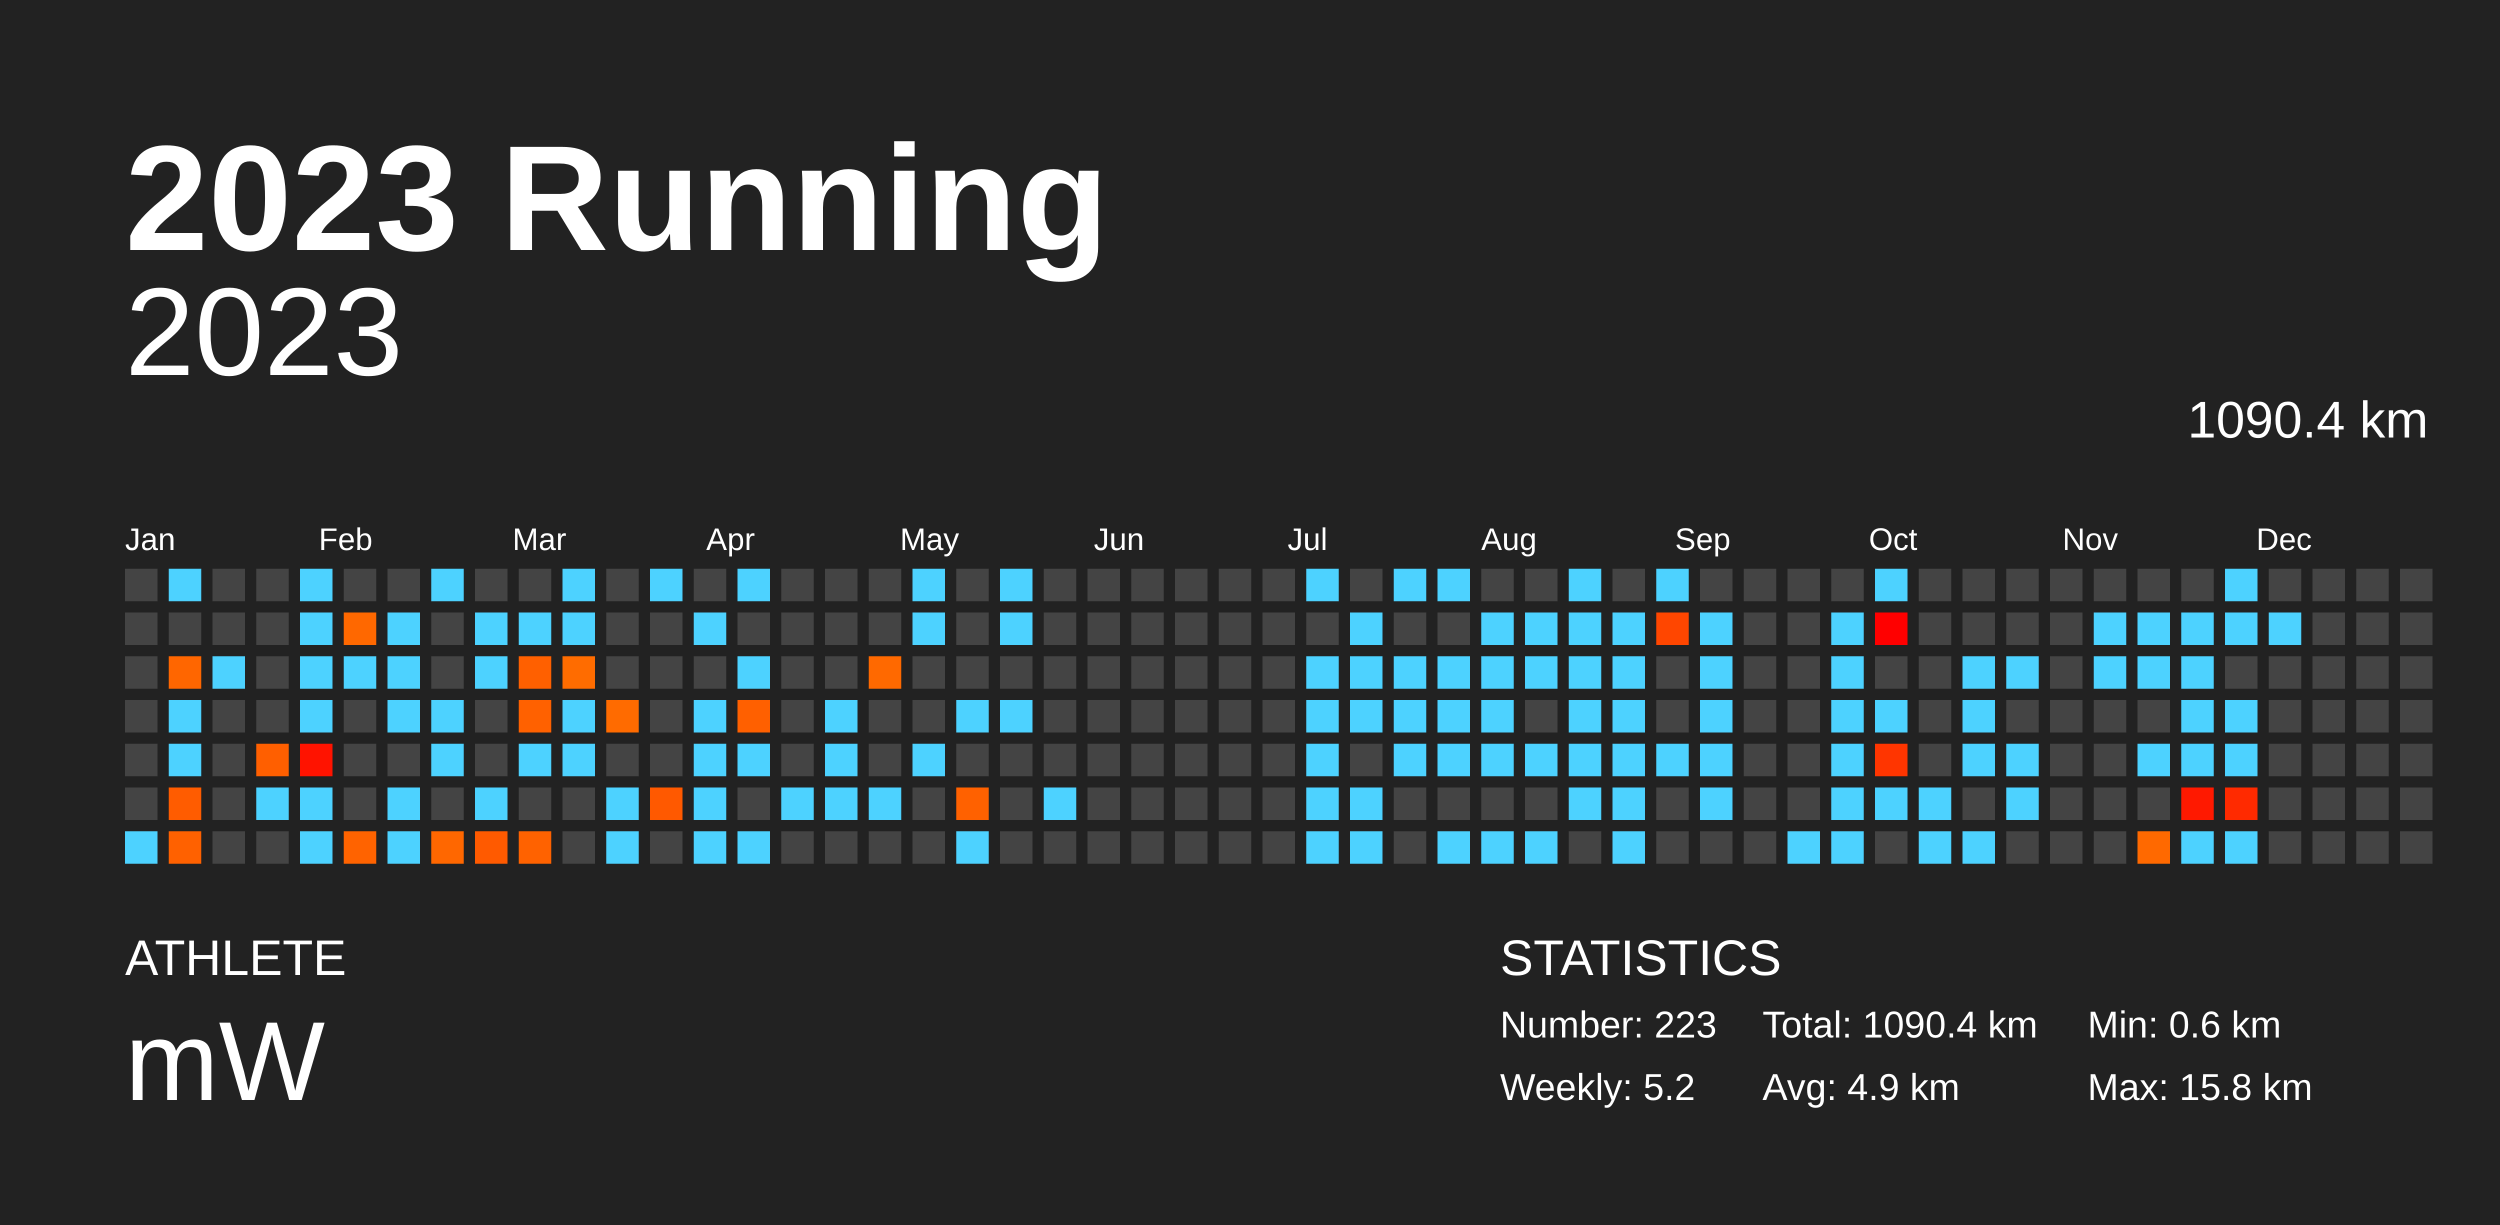
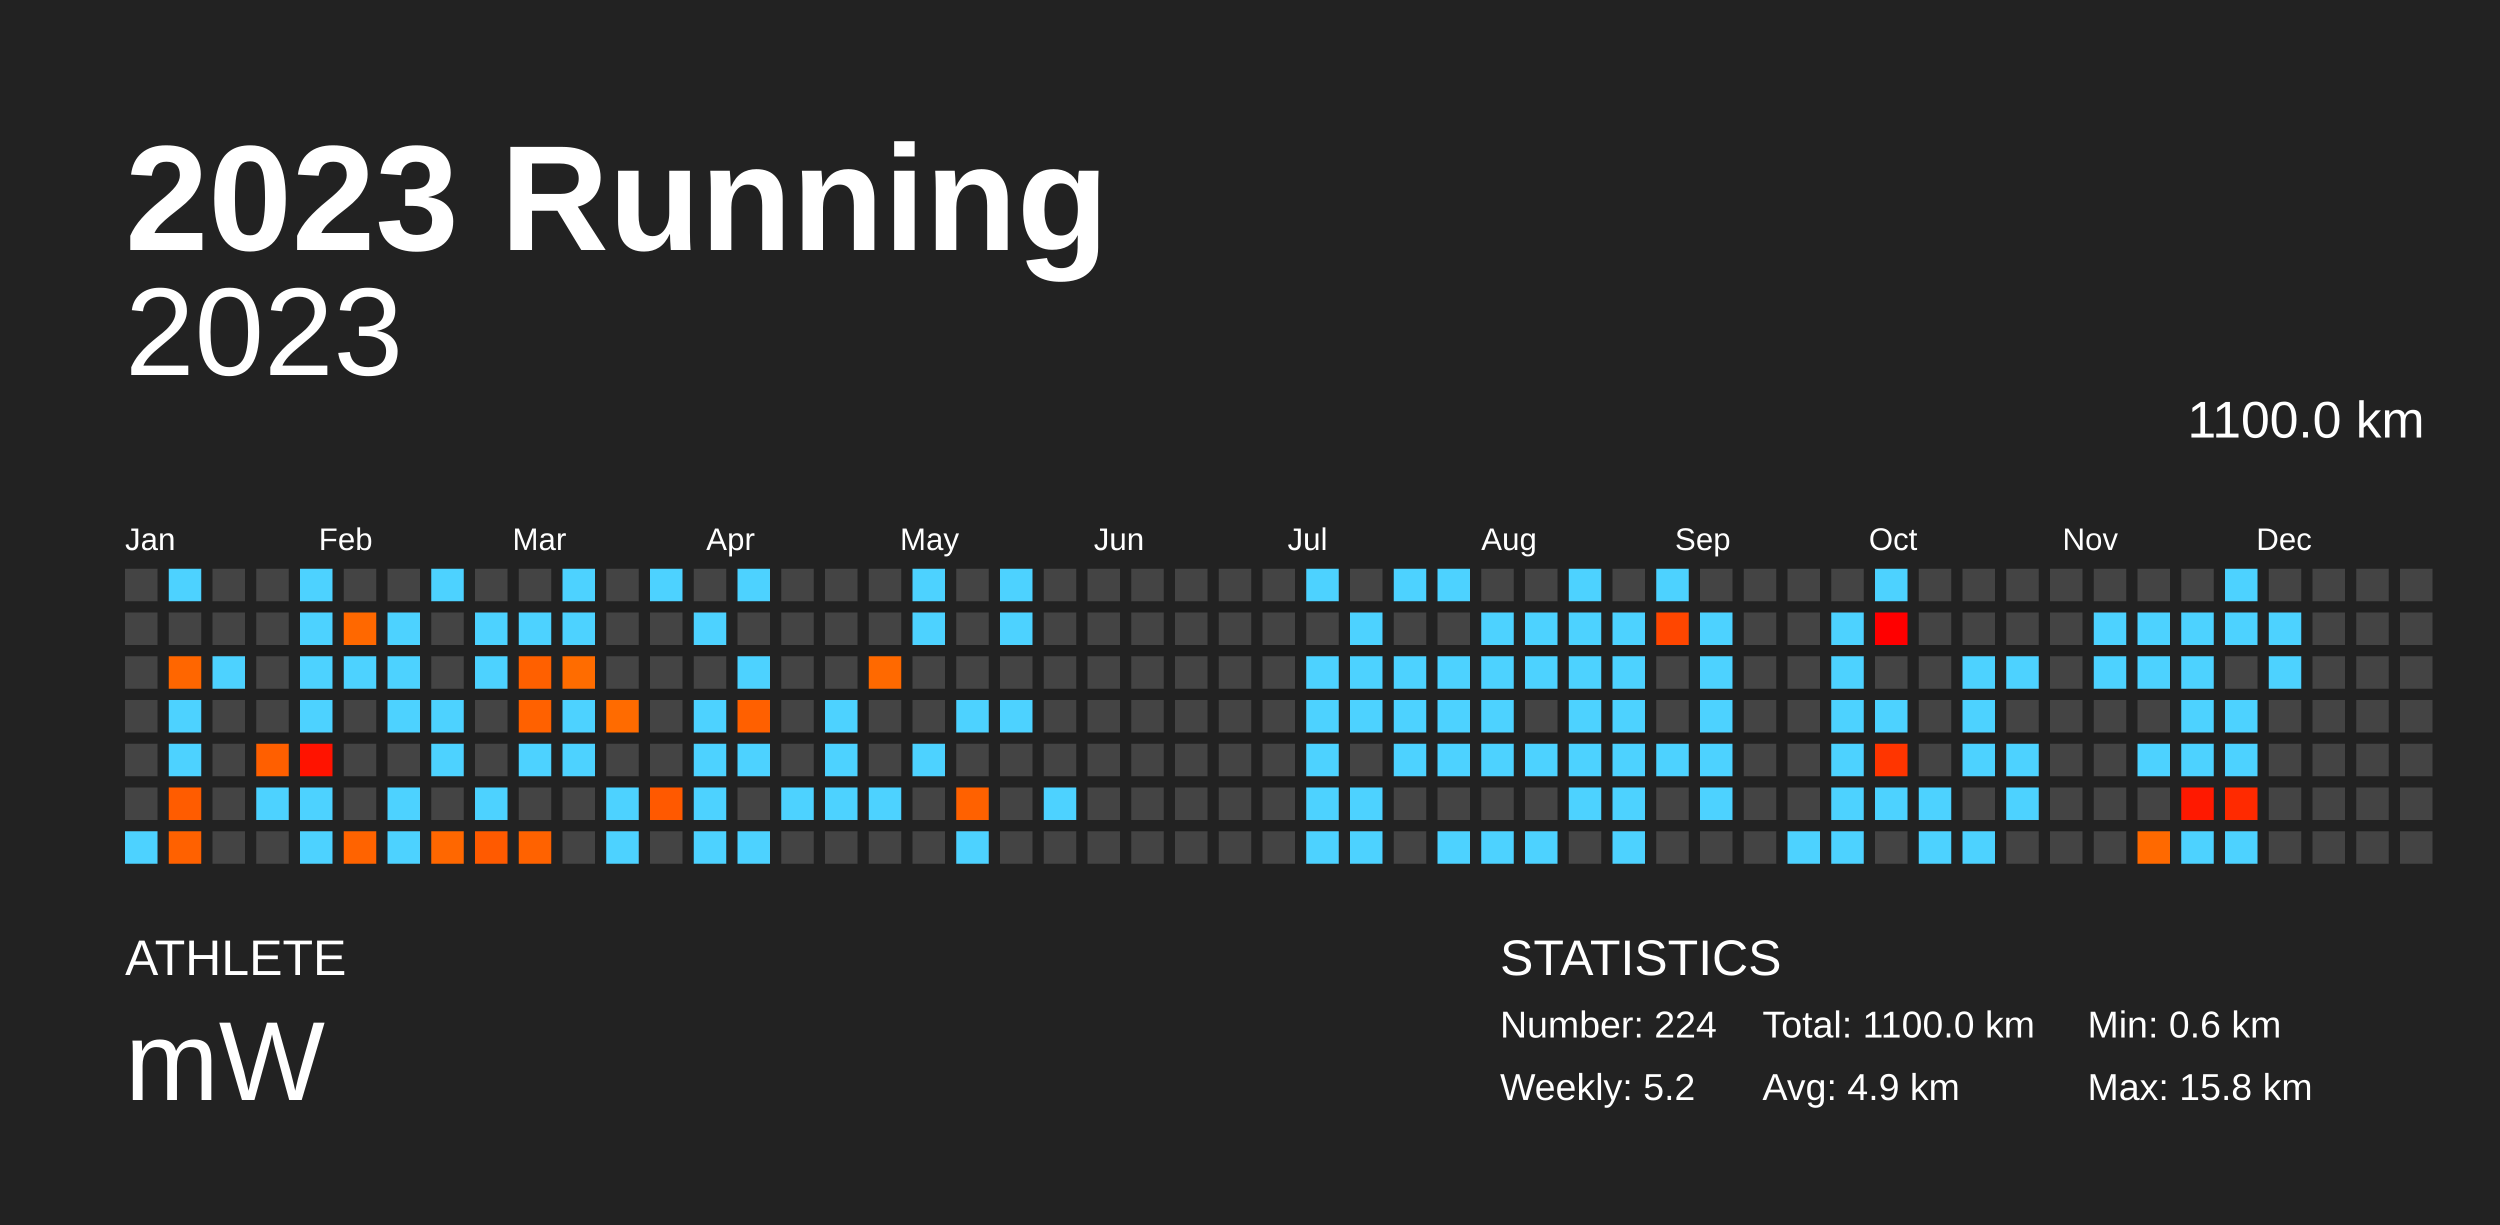
<svg xmlns="http://www.w3.org/2000/svg" baseProfile="full" height="98mm" version="1.1" viewBox="0,0,200,98" width="200mm">
  <defs />
  <rect fill="#222222" height="98" width="200" x="0" y="0" />
  <text fill="#FFFFFF" style="font-size:12px; font-family:Arial; font-weight:bold;" x="10" y="20">2023 Running</text>
  <text fill="#FFFFFF" style="font-size:4px; font-family:Arial" x="10" y="78">ATHLETE</text>
  <text fill="#FFFFFF" style="font-size:9px; font-family:Arial" x="10" y="88">mW</text>
  <text fill="#FFFFFF" style="font-size:4px; font-family:Arial" x="120" y="78">STATISTICS</text>
-   <text fill="#FFFFFF" style="font-size:3px; font-family:Arial" x="120" y="83">Number: 223</text>
+   <text fill="#FFFFFF" style="font-size:3px; font-family:Arial" x="120" y="83">Number: 224</text>
  <text fill="#FFFFFF" style="font-size:3px; font-family:Arial" x="120" y="88">Weekly: 5.2</text>
-   <text fill="#FFFFFF" style="font-size:3px; font-family:Arial" x="141" y="83">Total: 1090.4 km</text>
+   <text fill="#FFFFFF" style="font-size:3px; font-family:Arial" x="141" y="83">Total: 1100.0 km</text>
  <text fill="#FFFFFF" style="font-size:3px; font-family:Arial" x="141" y="88">Avg: 4.9 km</text>
  <text fill="#FFFFFF" style="font-size:3px; font-family:Arial" x="167" y="83">Min: 0.6 km</text>
  <text fill="#FFFFFF" style="font-size:3px; font-family:Arial" x="167" y="88">Max: 15.8 km</text>
  <text alignment-baseline="hanging" fill="#FFFFFF" style="font-size:10.0px; font-family:Arial;" x="10" y="30">2023</text>
-   <text alignment-baseline="hanging" fill="#FFFFFF" style="font-size:4.125px; font-family:Arial;" x="175" y="35">1090.4 km</text>
+   <text alignment-baseline="hanging" fill="#FFFFFF" style="font-size:4.125px; font-family:Arial;" x="175" y="35">1100.0 km</text>
  <text fill="#FFFFFF" style="font-size:2.5px; font-family:Arial" x="10.0" y="44">Jan</text>
  <text fill="#FFFFFF" style="font-size:2.5px; font-family:Arial" x="25.5" y="44">Feb</text>
  <text fill="#FFFFFF" style="font-size:2.5px; font-family:Arial" x="41.0" y="44">Mar</text>
  <text fill="#FFFFFF" style="font-size:2.5px; font-family:Arial" x="56.5" y="44">Apr</text>
  <text fill="#FFFFFF" style="font-size:2.5px; font-family:Arial" x="72.0" y="44">May</text>
  <text fill="#FFFFFF" style="font-size:2.5px; font-family:Arial" x="87.5" y="44">Jun</text>
  <text fill="#FFFFFF" style="font-size:2.5px; font-family:Arial" x="103.0" y="44">Jul</text>
  <text fill="#FFFFFF" style="font-size:2.5px; font-family:Arial" x="118.5" y="44">Aug</text>
  <text fill="#FFFFFF" style="font-size:2.5px; font-family:Arial" x="134.0" y="44">Sep</text>
  <text fill="#FFFFFF" style="font-size:2.5px; font-family:Arial" x="149.5" y="44">Oct</text>
  <text fill="#FFFFFF" style="font-size:2.5px; font-family:Arial" x="165.0" y="44">Nov</text>
  <text fill="#FFFFFF" style="font-size:2.5px; font-family:Arial" x="180.5" y="44">Dec</text>
  <rect fill="#444444" height="2.6" width="2.6" x="10.0" y="45.5" />
  <rect fill="#444444" height="2.6" width="2.6" x="10.0" y="49.0" />
  <rect fill="#444444" height="2.6" width="2.6" x="10.0" y="52.5" />
  <rect fill="#444444" height="2.6" width="2.6" x="10.0" y="56.0" />
  <rect fill="#444444" height="2.6" width="2.6" x="10.0" y="59.5" />
  <rect fill="#444444" height="2.6" width="2.6" x="10.0" y="63.0" />
  <rect fill="#4dd2ff" height="2.6" width="2.6" x="10.0" y="66.5" />
  <rect fill="#4dd2ff" height="2.6" width="2.6" x="13.5" y="45.5" />
  <rect fill="#444444" height="2.6" width="2.6" x="13.5" y="49.0" />
  <rect fill="#ff6600" height="2.6" width="2.6" x="13.5" y="52.5" />
  <rect fill="#4dd2ff" height="2.6" width="2.6" x="13.5" y="56.0" />
  <rect fill="#4dd2ff" height="2.6" width="2.6" x="13.5" y="59.5" />
  <rect fill="#ff5c00" height="2.6" width="2.6" x="13.5" y="63.0" />
  <rect fill="#ff6100" height="2.6" width="2.6" x="13.5" y="66.5" />
  <rect fill="#444444" height="2.6" width="2.6" x="17.0" y="45.5" />
  <rect fill="#444444" height="2.6" width="2.6" x="17.0" y="49.0" />
  <rect fill="#4dd2ff" height="2.6" width="2.6" x="17.0" y="52.5" />
  <rect fill="#444444" height="2.6" width="2.6" x="17.0" y="56.0" />
  <rect fill="#444444" height="2.6" width="2.6" x="17.0" y="59.5" />
  <rect fill="#444444" height="2.6" width="2.6" x="17.0" y="63.0" />
  <rect fill="#444444" height="2.6" width="2.6" x="17.0" y="66.5" />
  <rect fill="#444444" height="2.6" width="2.6" x="20.5" y="45.5" />
  <rect fill="#444444" height="2.6" width="2.6" x="20.5" y="49.0" />
  <rect fill="#444444" height="2.6" width="2.6" x="20.5" y="52.5" />
  <rect fill="#444444" height="2.6" width="2.6" x="20.5" y="56.0" />
  <rect fill="#ff5f00" height="2.6" width="2.6" x="20.5" y="59.5" />
  <rect fill="#4dd2ff" height="2.6" width="2.6" x="20.5" y="63.0" />
  <rect fill="#444444" height="2.6" width="2.6" x="20.5" y="66.5" />
  <rect fill="#4dd2ff" height="2.6" width="2.6" x="24.0" y="45.5" />
  <rect fill="#4dd2ff" height="2.6" width="2.6" x="24.0" y="49.0" />
  <rect fill="#4dd2ff" height="2.6" width="2.6" x="24.0" y="52.5" />
  <rect fill="#4dd2ff" height="2.6" width="2.6" x="24.0" y="56.0" />
  <rect fill="#ff1300" height="2.6" width="2.6" x="24.0" y="59.5" />
  <rect fill="#4dd2ff" height="2.6" width="2.6" x="24.0" y="63.0" />
  <rect fill="#4dd2ff" height="2.6" width="2.6" x="24.0" y="66.5" />
  <rect fill="#444444" height="2.6" width="2.6" x="27.5" y="45.5" />
  <rect fill="#ff6800" height="2.6" width="2.6" x="27.5" y="49.0" />
  <rect fill="#4dd2ff" height="2.6" width="2.6" x="27.5" y="52.5" />
  <rect fill="#444444" height="2.6" width="2.6" x="27.5" y="56.0" />
  <rect fill="#444444" height="2.6" width="2.6" x="27.5" y="59.5" />
  <rect fill="#444444" height="2.6" width="2.6" x="27.5" y="63.0" />
  <rect fill="#ff6300" height="2.6" width="2.6" x="27.5" y="66.5" />
  <rect fill="#444444" height="2.6" width="2.6" x="31.0" y="45.5" />
  <rect fill="#4dd2ff" height="2.6" width="2.6" x="31.0" y="49.0" />
  <rect fill="#4dd2ff" height="2.6" width="2.6" x="31.0" y="52.5" />
  <rect fill="#4dd2ff" height="2.6" width="2.6" x="31.0" y="56.0" />
  <rect fill="#444444" height="2.6" width="2.6" x="31.0" y="59.5" />
  <rect fill="#4dd2ff" height="2.6" width="2.6" x="31.0" y="63.0" />
  <rect fill="#4dd2ff" height="2.6" width="2.6" x="31.0" y="66.5" />
  <rect fill="#4dd2ff" height="2.6" width="2.6" x="34.5" y="45.5" />
  <rect fill="#444444" height="2.6" width="2.6" x="34.5" y="49.0" />
  <rect fill="#444444" height="2.6" width="2.6" x="34.5" y="52.5" />
  <rect fill="#4dd2ff" height="2.6" width="2.6" x="34.5" y="56.0" />
  <rect fill="#4dd2ff" height="2.6" width="2.6" x="34.5" y="59.5" />
  <rect fill="#444444" height="2.6" width="2.6" x="34.5" y="63.0" />
  <rect fill="#ff6700" height="2.6" width="2.6" x="34.5" y="66.5" />
  <rect fill="#444444" height="2.6" width="2.6" x="38.0" y="45.5" />
  <rect fill="#4dd2ff" height="2.6" width="2.6" x="38.0" y="49.0" />
  <rect fill="#4dd2ff" height="2.6" width="2.6" x="38.0" y="52.5" />
  <rect fill="#444444" height="2.6" width="2.6" x="38.0" y="56.0" />
  <rect fill="#444444" height="2.6" width="2.6" x="38.0" y="59.5" />
  <rect fill="#4dd2ff" height="2.6" width="2.6" x="38.0" y="63.0" />
  <rect fill="#ff5a00" height="2.6" width="2.6" x="38.0" y="66.5" />
  <rect fill="#444444" height="2.6" width="2.6" x="41.5" y="45.5" />
  <rect fill="#4dd2ff" height="2.6" width="2.6" x="41.5" y="49.0" />
  <rect fill="#ff6000" height="2.6" width="2.6" x="41.5" y="52.5" />
  <rect fill="#ff6100" height="2.6" width="2.6" x="41.5" y="56.0" />
  <rect fill="#4dd2ff" height="2.6" width="2.6" x="41.5" y="59.5" />
  <rect fill="#444444" height="2.6" width="2.6" x="41.5" y="63.0" />
  <rect fill="#ff6200" height="2.6" width="2.6" x="41.5" y="66.5" />
  <rect fill="#4dd2ff" height="2.6" width="2.6" x="45.0" y="45.5" />
  <rect fill="#4dd2ff" height="2.6" width="2.6" x="45.0" y="49.0" />
  <rect fill="#ff6c00" height="2.6" width="2.6" x="45.0" y="52.5" />
  <rect fill="#4dd2ff" height="2.6" width="2.6" x="45.0" y="56.0" />
  <rect fill="#4dd2ff" height="2.6" width="2.6" x="45.0" y="59.5" />
  <rect fill="#444444" height="2.6" width="2.6" x="45.0" y="63.0" />
  <rect fill="#444444" height="2.6" width="2.6" x="45.0" y="66.5" />
  <rect fill="#444444" height="2.6" width="2.6" x="48.5" y="45.5" />
  <rect fill="#444444" height="2.6" width="2.6" x="48.5" y="49.0" />
  <rect fill="#444444" height="2.6" width="2.6" x="48.5" y="52.5" />
  <rect fill="#ff6b00" height="2.6" width="2.6" x="48.5" y="56.0" />
  <rect fill="#444444" height="2.6" width="2.6" x="48.5" y="59.5" />
  <rect fill="#4dd2ff" height="2.6" width="2.6" x="48.5" y="63.0" />
  <rect fill="#4dd2ff" height="2.6" width="2.6" x="48.5" y="66.5" />
  <rect fill="#4dd2ff" height="2.6" width="2.6" x="52.0" y="45.5" />
  <rect fill="#444444" height="2.6" width="2.6" x="52.0" y="49.0" />
  <rect fill="#444444" height="2.6" width="2.6" x="52.0" y="52.5" />
  <rect fill="#444444" height="2.6" width="2.6" x="52.0" y="56.0" />
  <rect fill="#444444" height="2.6" width="2.6" x="52.0" y="59.5" />
  <rect fill="#ff5900" height="2.6" width="2.6" x="52.0" y="63.0" />
  <rect fill="#444444" height="2.6" width="2.6" x="52.0" y="66.5" />
  <rect fill="#444444" height="2.6" width="2.6" x="55.5" y="45.5" />
  <rect fill="#4dd2ff" height="2.6" width="2.6" x="55.5" y="49.0" />
  <rect fill="#444444" height="2.6" width="2.6" x="55.5" y="52.5" />
  <rect fill="#4dd2ff" height="2.6" width="2.6" x="55.5" y="56.0" />
  <rect fill="#4dd2ff" height="2.6" width="2.6" x="55.5" y="59.5" />
  <rect fill="#4dd2ff" height="2.6" width="2.6" x="55.5" y="63.0" />
  <rect fill="#4dd2ff" height="2.6" width="2.6" x="55.5" y="66.5" />
  <rect fill="#4dd2ff" height="2.6" width="2.6" x="59.0" y="45.5" />
  <rect fill="#444444" height="2.6" width="2.6" x="59.0" y="49.0" />
  <rect fill="#4dd2ff" height="2.6" width="2.6" x="59.0" y="52.5" />
  <rect fill="#ff6000" height="2.6" width="2.6" x="59.0" y="56.0" />
  <rect fill="#4dd2ff" height="2.6" width="2.6" x="59.0" y="59.5" />
  <rect fill="#444444" height="2.6" width="2.6" x="59.0" y="63.0" />
  <rect fill="#4dd2ff" height="2.6" width="2.6" x="59.0" y="66.5" />
  <rect fill="#444444" height="2.6" width="2.6" x="62.5" y="45.5" />
  <rect fill="#444444" height="2.6" width="2.6" x="62.5" y="49.0" />
  <rect fill="#444444" height="2.6" width="2.6" x="62.5" y="52.5" />
  <rect fill="#444444" height="2.6" width="2.6" x="62.5" y="56.0" />
  <rect fill="#444444" height="2.6" width="2.6" x="62.5" y="59.5" />
  <rect fill="#4dd2ff" height="2.6" width="2.6" x="62.5" y="63.0" />
  <rect fill="#444444" height="2.6" width="2.6" x="62.5" y="66.5" />
  <rect fill="#444444" height="2.6" width="2.6" x="66.0" y="45.5" />
  <rect fill="#444444" height="2.6" width="2.6" x="66.0" y="49.0" />
  <rect fill="#444444" height="2.6" width="2.6" x="66.0" y="52.5" />
  <rect fill="#4dd2ff" height="2.6" width="2.6" x="66.0" y="56.0" />
  <rect fill="#4dd2ff" height="2.6" width="2.6" x="66.0" y="59.5" />
  <rect fill="#4dd2ff" height="2.6" width="2.6" x="66.0" y="63.0" />
  <rect fill="#444444" height="2.6" width="2.6" x="66.0" y="66.5" />
  <rect fill="#444444" height="2.6" width="2.6" x="69.5" y="45.5" />
  <rect fill="#444444" height="2.6" width="2.6" x="69.5" y="49.0" />
  <rect fill="#ff6900" height="2.6" width="2.6" x="69.5" y="52.5" />
  <rect fill="#444444" height="2.6" width="2.6" x="69.5" y="56.0" />
  <rect fill="#444444" height="2.6" width="2.6" x="69.5" y="59.5" />
  <rect fill="#4dd2ff" height="2.6" width="2.6" x="69.5" y="63.0" />
  <rect fill="#444444" height="2.6" width="2.6" x="69.5" y="66.5" />
  <rect fill="#4dd2ff" height="2.6" width="2.6" x="73.0" y="45.5" />
  <rect fill="#4dd2ff" height="2.6" width="2.6" x="73.0" y="49.0" />
  <rect fill="#444444" height="2.6" width="2.6" x="73.0" y="52.5" />
  <rect fill="#444444" height="2.6" width="2.6" x="73.0" y="56.0" />
  <rect fill="#4dd2ff" height="2.6" width="2.6" x="73.0" y="59.5" />
  <rect fill="#444444" height="2.6" width="2.6" x="73.0" y="63.0" />
  <rect fill="#444444" height="2.6" width="2.6" x="73.0" y="66.5" />
  <rect fill="#444444" height="2.6" width="2.6" x="76.5" y="45.5" />
  <rect fill="#444444" height="2.6" width="2.6" x="76.5" y="49.0" />
  <rect fill="#444444" height="2.6" width="2.6" x="76.5" y="52.5" />
  <rect fill="#4dd2ff" height="2.6" width="2.6" x="76.5" y="56.0" />
  <rect fill="#444444" height="2.6" width="2.6" x="76.5" y="59.5" />
  <rect fill="#ff6100" height="2.6" width="2.6" x="76.5" y="63.0" />
  <rect fill="#4dd2ff" height="2.6" width="2.6" x="76.5" y="66.5" />
  <rect fill="#4dd2ff" height="2.6" width="2.6" x="80.0" y="45.5" />
  <rect fill="#4dd2ff" height="2.6" width="2.6" x="80.0" y="49.0" />
  <rect fill="#444444" height="2.6" width="2.6" x="80.0" y="52.5" />
  <rect fill="#4dd2ff" height="2.6" width="2.6" x="80.0" y="56.0" />
  <rect fill="#444444" height="2.6" width="2.6" x="80.0" y="59.5" />
  <rect fill="#444444" height="2.6" width="2.6" x="80.0" y="63.0" />
  <rect fill="#444444" height="2.6" width="2.6" x="80.0" y="66.5" />
  <rect fill="#444444" height="2.6" width="2.6" x="83.5" y="45.5" />
  <rect fill="#444444" height="2.6" width="2.6" x="83.5" y="49.0" />
  <rect fill="#444444" height="2.6" width="2.6" x="83.5" y="52.5" />
  <rect fill="#444444" height="2.6" width="2.6" x="83.5" y="56.0" />
  <rect fill="#444444" height="2.6" width="2.6" x="83.5" y="59.5" />
  <rect fill="#4dd2ff" height="2.6" width="2.6" x="83.5" y="63.0" />
  <rect fill="#444444" height="2.6" width="2.6" x="83.5" y="66.5" />
  <rect fill="#444444" height="2.6" width="2.6" x="87.0" y="45.5" />
  <rect fill="#444444" height="2.6" width="2.6" x="87.0" y="49.0" />
  <rect fill="#444444" height="2.6" width="2.6" x="87.0" y="52.5" />
  <rect fill="#444444" height="2.6" width="2.6" x="87.0" y="56.0" />
  <rect fill="#444444" height="2.6" width="2.6" x="87.0" y="59.5" />
  <rect fill="#444444" height="2.6" width="2.6" x="87.0" y="63.0" />
  <rect fill="#444444" height="2.6" width="2.6" x="87.0" y="66.5" />
  <rect fill="#444444" height="2.6" width="2.6" x="90.5" y="45.5" />
  <rect fill="#444444" height="2.6" width="2.6" x="90.5" y="49.0" />
  <rect fill="#444444" height="2.6" width="2.6" x="90.5" y="52.5" />
  <rect fill="#444444" height="2.6" width="2.6" x="90.5" y="56.0" />
  <rect fill="#444444" height="2.6" width="2.6" x="90.5" y="59.5" />
  <rect fill="#444444" height="2.6" width="2.6" x="90.5" y="63.0" />
  <rect fill="#444444" height="2.6" width="2.6" x="90.5" y="66.5" />
  <rect fill="#444444" height="2.6" width="2.6" x="94.0" y="45.5" />
  <rect fill="#444444" height="2.6" width="2.6" x="94.0" y="49.0" />
  <rect fill="#444444" height="2.6" width="2.6" x="94.0" y="52.5" />
  <rect fill="#444444" height="2.6" width="2.6" x="94.0" y="56.0" />
  <rect fill="#444444" height="2.6" width="2.6" x="94.0" y="59.5" />
  <rect fill="#444444" height="2.6" width="2.6" x="94.0" y="63.0" />
  <rect fill="#444444" height="2.6" width="2.6" x="94.0" y="66.5" />
  <rect fill="#444444" height="2.6" width="2.6" x="97.5" y="45.5" />
  <rect fill="#444444" height="2.6" width="2.6" x="97.5" y="49.0" />
  <rect fill="#444444" height="2.6" width="2.6" x="97.5" y="52.5" />
  <rect fill="#444444" height="2.6" width="2.6" x="97.5" y="56.0" />
  <rect fill="#444444" height="2.6" width="2.6" x="97.5" y="59.5" />
  <rect fill="#444444" height="2.6" width="2.6" x="97.5" y="63.0" />
  <rect fill="#444444" height="2.6" width="2.6" x="97.5" y="66.5" />
  <rect fill="#444444" height="2.6" width="2.6" x="101.0" y="45.5" />
  <rect fill="#444444" height="2.6" width="2.6" x="101.0" y="49.0" />
  <rect fill="#444444" height="2.6" width="2.6" x="101.0" y="52.5" />
  <rect fill="#444444" height="2.6" width="2.6" x="101.0" y="56.0" />
  <rect fill="#444444" height="2.6" width="2.6" x="101.0" y="59.5" />
  <rect fill="#444444" height="2.6" width="2.6" x="101.0" y="63.0" />
  <rect fill="#444444" height="2.6" width="2.6" x="101.0" y="66.5" />
  <rect fill="#4dd2ff" height="2.6" width="2.6" x="104.5" y="45.5" />
  <rect fill="#444444" height="2.6" width="2.6" x="104.5" y="49.0" />
  <rect fill="#4dd2ff" height="2.6" width="2.6" x="104.5" y="52.5" />
  <rect fill="#4dd2ff" height="2.6" width="2.6" x="104.5" y="56.0" />
  <rect fill="#4dd2ff" height="2.6" width="2.6" x="104.5" y="59.5" />
  <rect fill="#4dd2ff" height="2.6" width="2.6" x="104.5" y="63.0" />
  <rect fill="#4dd2ff" height="2.6" width="2.6" x="104.5" y="66.5" />
  <rect fill="#444444" height="2.6" width="2.6" x="108.0" y="45.5" />
  <rect fill="#4dd2ff" height="2.6" width="2.6" x="108.0" y="49.0" />
  <rect fill="#4dd2ff" height="2.6" width="2.6" x="108.0" y="52.5" />
  <rect fill="#4dd2ff" height="2.6" width="2.6" x="108.0" y="56.0" />
  <rect fill="#444444" height="2.6" width="2.6" x="108.0" y="59.5" />
  <rect fill="#4dd2ff" height="2.6" width="2.6" x="108.0" y="63.0" />
  <rect fill="#4dd2ff" height="2.6" width="2.6" x="108.0" y="66.5" />
  <rect fill="#4dd2ff" height="2.6" width="2.6" x="111.5" y="45.5" />
  <rect fill="#444444" height="2.6" width="2.6" x="111.5" y="49.0" />
  <rect fill="#4dd2ff" height="2.6" width="2.6" x="111.5" y="52.5" />
  <rect fill="#4dd2ff" height="2.6" width="2.6" x="111.5" y="56.0" />
  <rect fill="#4dd2ff" height="2.6" width="2.6" x="111.5" y="59.5" />
  <rect fill="#444444" height="2.6" width="2.6" x="111.5" y="63.0" />
  <rect fill="#444444" height="2.6" width="2.6" x="111.5" y="66.5" />
  <rect fill="#4dd2ff" height="2.6" width="2.6" x="115.0" y="45.5" />
  <rect fill="#444444" height="2.6" width="2.6" x="115.0" y="49.0" />
  <rect fill="#4dd2ff" height="2.6" width="2.6" x="115.0" y="52.5" />
  <rect fill="#4dd2ff" height="2.6" width="2.6" x="115.0" y="56.0" />
  <rect fill="#4dd2ff" height="2.6" width="2.6" x="115.0" y="59.5" />
  <rect fill="#444444" height="2.6" width="2.6" x="115.0" y="63.0" />
  <rect fill="#4dd2ff" height="2.6" width="2.6" x="115.0" y="66.5" />
  <rect fill="#444444" height="2.6" width="2.6" x="118.5" y="45.5" />
  <rect fill="#4dd2ff" height="2.6" width="2.6" x="118.5" y="49.0" />
  <rect fill="#4dd2ff" height="2.6" width="2.6" x="118.5" y="52.5" />
  <rect fill="#4dd2ff" height="2.6" width="2.6" x="118.5" y="56.0" />
  <rect fill="#4dd2ff" height="2.6" width="2.6" x="118.5" y="59.5" />
  <rect fill="#444444" height="2.6" width="2.6" x="118.5" y="63.0" />
  <rect fill="#4dd2ff" height="2.6" width="2.6" x="118.5" y="66.5" />
  <rect fill="#444444" height="2.6" width="2.6" x="122.0" y="45.5" />
  <rect fill="#4dd2ff" height="2.6" width="2.6" x="122.0" y="49.0" />
  <rect fill="#4dd2ff" height="2.6" width="2.6" x="122.0" y="52.5" />
  <rect fill="#444444" height="2.6" width="2.6" x="122.0" y="56.0" />
  <rect fill="#4dd2ff" height="2.6" width="2.6" x="122.0" y="59.5" />
  <rect fill="#444444" height="2.6" width="2.6" x="122.0" y="63.0" />
  <rect fill="#4dd2ff" height="2.6" width="2.6" x="122.0" y="66.5" />
  <rect fill="#4dd2ff" height="2.6" width="2.6" x="125.5" y="45.5" />
  <rect fill="#4dd2ff" height="2.6" width="2.6" x="125.5" y="49.0" />
  <rect fill="#4dd2ff" height="2.6" width="2.6" x="125.5" y="52.5" />
  <rect fill="#4dd2ff" height="2.6" width="2.6" x="125.5" y="56.0" />
  <rect fill="#4dd2ff" height="2.6" width="2.6" x="125.5" y="59.5" />
  <rect fill="#4dd2ff" height="2.6" width="2.6" x="125.5" y="63.0" />
  <rect fill="#444444" height="2.6" width="2.6" x="125.5" y="66.5" />
  <rect fill="#444444" height="2.6" width="2.6" x="129.0" y="45.5" />
  <rect fill="#4dd2ff" height="2.6" width="2.6" x="129.0" y="49.0" />
  <rect fill="#4dd2ff" height="2.6" width="2.6" x="129.0" y="52.5" />
  <rect fill="#4dd2ff" height="2.6" width="2.6" x="129.0" y="56.0" />
  <rect fill="#4dd2ff" height="2.6" width="2.6" x="129.0" y="59.5" />
  <rect fill="#4dd2ff" height="2.6" width="2.6" x="129.0" y="63.0" />
  <rect fill="#4dd2ff" height="2.6" width="2.6" x="129.0" y="66.5" />
  <rect fill="#4dd2ff" height="2.6" width="2.6" x="132.5" y="45.5" />
  <rect fill="#ff4600" height="2.6" width="2.6" x="132.5" y="49.0" />
  <rect fill="#444444" height="2.6" width="2.6" x="132.5" y="52.5" />
  <rect fill="#444444" height="2.6" width="2.6" x="132.5" y="56.0" />
  <rect fill="#4dd2ff" height="2.6" width="2.6" x="132.5" y="59.5" />
  <rect fill="#444444" height="2.6" width="2.6" x="132.5" y="63.0" />
  <rect fill="#444444" height="2.6" width="2.6" x="132.5" y="66.5" />
  <rect fill="#444444" height="2.6" width="2.6" x="136.0" y="45.5" />
  <rect fill="#4dd2ff" height="2.6" width="2.6" x="136.0" y="49.0" />
  <rect fill="#4dd2ff" height="2.6" width="2.6" x="136.0" y="52.5" />
  <rect fill="#4dd2ff" height="2.6" width="2.6" x="136.0" y="56.0" />
  <rect fill="#4dd2ff" height="2.6" width="2.6" x="136.0" y="59.5" />
  <rect fill="#4dd2ff" height="2.6" width="2.6" x="136.0" y="63.0" />
  <rect fill="#444444" height="2.6" width="2.6" x="136.0" y="66.5" />
  <rect fill="#444444" height="2.6" width="2.6" x="139.5" y="45.5" />
  <rect fill="#444444" height="2.6" width="2.6" x="139.5" y="49.0" />
  <rect fill="#444444" height="2.6" width="2.6" x="139.5" y="52.5" />
  <rect fill="#444444" height="2.6" width="2.6" x="139.5" y="56.0" />
  <rect fill="#444444" height="2.6" width="2.6" x="139.5" y="59.5" />
  <rect fill="#444444" height="2.6" width="2.6" x="139.5" y="63.0" />
  <rect fill="#444444" height="2.6" width="2.6" x="139.5" y="66.5" />
  <rect fill="#444444" height="2.6" width="2.6" x="143.0" y="45.5" />
  <rect fill="#444444" height="2.6" width="2.6" x="143.0" y="49.0" />
  <rect fill="#444444" height="2.6" width="2.6" x="143.0" y="52.5" />
  <rect fill="#444444" height="2.6" width="2.6" x="143.0" y="56.0" />
  <rect fill="#444444" height="2.6" width="2.6" x="143.0" y="59.5" />
  <rect fill="#444444" height="2.6" width="2.6" x="143.0" y="63.0" />
  <rect fill="#4dd2ff" height="2.6" width="2.6" x="143.0" y="66.5" />
  <rect fill="#444444" height="2.6" width="2.6" x="146.5" y="45.5" />
  <rect fill="#4dd2ff" height="2.6" width="2.6" x="146.5" y="49.0" />
  <rect fill="#4dd2ff" height="2.6" width="2.6" x="146.5" y="52.5" />
  <rect fill="#4dd2ff" height="2.6" width="2.6" x="146.5" y="56.0" />
  <rect fill="#4dd2ff" height="2.6" width="2.6" x="146.5" y="59.5" />
  <rect fill="#4dd2ff" height="2.6" width="2.6" x="146.5" y="63.0" />
  <rect fill="#4dd2ff" height="2.6" width="2.6" x="146.5" y="66.5" />
  <rect fill="#4dd2ff" height="2.6" width="2.6" x="150.0" y="45.5" />
  <rect fill="#ff0000" height="2.6" width="2.6" x="150.0" y="49.0" />
  <rect fill="#444444" height="2.6" width="2.6" x="150.0" y="52.5" />
  <rect fill="#4dd2ff" height="2.6" width="2.6" x="150.0" y="56.0" />
  <rect fill="#ff3500" height="2.6" width="2.6" x="150.0" y="59.5" />
  <rect fill="#4dd2ff" height="2.6" width="2.6" x="150.0" y="63.0" />
  <rect fill="#444444" height="2.6" width="2.6" x="150.0" y="66.5" />
  <rect fill="#444444" height="2.6" width="2.6" x="153.5" y="45.5" />
  <rect fill="#444444" height="2.6" width="2.6" x="153.5" y="49.0" />
  <rect fill="#444444" height="2.6" width="2.6" x="153.5" y="52.5" />
  <rect fill="#444444" height="2.6" width="2.6" x="153.5" y="56.0" />
  <rect fill="#444444" height="2.6" width="2.6" x="153.5" y="59.5" />
  <rect fill="#4dd2ff" height="2.6" width="2.6" x="153.5" y="63.0" />
  <rect fill="#4dd2ff" height="2.6" width="2.6" x="153.5" y="66.5" />
  <rect fill="#444444" height="2.6" width="2.6" x="157.0" y="45.5" />
  <rect fill="#444444" height="2.6" width="2.6" x="157.0" y="49.0" />
  <rect fill="#4dd2ff" height="2.6" width="2.6" x="157.0" y="52.5" />
  <rect fill="#4dd2ff" height="2.6" width="2.6" x="157.0" y="56.0" />
  <rect fill="#4dd2ff" height="2.6" width="2.6" x="157.0" y="59.5" />
  <rect fill="#444444" height="2.6" width="2.6" x="157.0" y="63.0" />
  <rect fill="#4dd2ff" height="2.6" width="2.6" x="157.0" y="66.5" />
  <rect fill="#444444" height="2.6" width="2.6" x="160.5" y="45.5" />
  <rect fill="#444444" height="2.6" width="2.6" x="160.5" y="49.0" />
  <rect fill="#4dd2ff" height="2.6" width="2.6" x="160.5" y="52.5" />
  <rect fill="#444444" height="2.6" width="2.6" x="160.5" y="56.0" />
  <rect fill="#4dd2ff" height="2.6" width="2.6" x="160.5" y="59.5" />
  <rect fill="#4dd2ff" height="2.6" width="2.6" x="160.5" y="63.0" />
  <rect fill="#444444" height="2.6" width="2.6" x="160.5" y="66.5" />
  <rect fill="#444444" height="2.6" width="2.6" x="164.0" y="45.5" />
  <rect fill="#444444" height="2.6" width="2.6" x="164.0" y="49.0" />
  <rect fill="#444444" height="2.6" width="2.6" x="164.0" y="52.5" />
  <rect fill="#444444" height="2.6" width="2.6" x="164.0" y="56.0" />
  <rect fill="#444444" height="2.6" width="2.6" x="164.0" y="59.5" />
  <rect fill="#444444" height="2.6" width="2.6" x="164.0" y="63.0" />
  <rect fill="#444444" height="2.6" width="2.6" x="164.0" y="66.5" />
  <rect fill="#444444" height="2.6" width="2.6" x="167.5" y="45.5" />
  <rect fill="#4dd2ff" height="2.6" width="2.6" x="167.5" y="49.0" />
  <rect fill="#4dd2ff" height="2.6" width="2.6" x="167.5" y="52.5" />
  <rect fill="#444444" height="2.6" width="2.6" x="167.5" y="56.0" />
  <rect fill="#444444" height="2.6" width="2.6" x="167.5" y="59.5" />
  <rect fill="#444444" height="2.6" width="2.6" x="167.5" y="63.0" />
  <rect fill="#444444" height="2.6" width="2.6" x="167.5" y="66.5" />
  <rect fill="#444444" height="2.6" width="2.6" x="171.0" y="45.5" />
  <rect fill="#4dd2ff" height="2.6" width="2.6" x="171.0" y="49.0" />
  <rect fill="#4dd2ff" height="2.6" width="2.6" x="171.0" y="52.5" />
  <rect fill="#444444" height="2.6" width="2.6" x="171.0" y="56.0" />
  <rect fill="#4dd2ff" height="2.6" width="2.6" x="171.0" y="59.5" />
  <rect fill="#444444" height="2.6" width="2.6" x="171.0" y="63.0" />
  <rect fill="#ff6900" height="2.6" width="2.6" x="171.0" y="66.5" />
  <rect fill="#444444" height="2.6" width="2.6" x="174.5" y="45.5" />
  <rect fill="#4dd2ff" height="2.6" width="2.6" x="174.5" y="49.0" />
  <rect fill="#4dd2ff" height="2.6" width="2.6" x="174.5" y="52.5" />
  <rect fill="#4dd2ff" height="2.6" width="2.6" x="174.5" y="56.0" />
  <rect fill="#4dd2ff" height="2.6" width="2.6" x="174.5" y="59.5" />
  <rect fill="#ff1900" height="2.6" width="2.6" x="174.5" y="63.0" />
  <rect fill="#4dd2ff" height="2.6" width="2.6" x="174.5" y="66.5" />
  <rect fill="#4dd2ff" height="2.6" width="2.6" x="178.0" y="45.5" />
  <rect fill="#4dd2ff" height="2.6" width="2.6" x="178.0" y="49.0" />
  <rect fill="#444444" height="2.6" width="2.6" x="178.0" y="52.5" />
  <rect fill="#4dd2ff" height="2.6" width="2.6" x="178.0" y="56.0" />
  <rect fill="#4dd2ff" height="2.6" width="2.6" x="178.0" y="59.5" />
  <rect fill="#ff2a00" height="2.6" width="2.6" x="178.0" y="63.0" />
  <rect fill="#4dd2ff" height="2.6" width="2.6" x="178.0" y="66.5" />
  <rect fill="#444444" height="2.6" width="2.6" x="181.5" y="45.5" />
  <rect fill="#4dd2ff" height="2.6" width="2.6" x="181.5" y="49.0" />
-   <rect fill="#444444" height="2.6" width="2.6" x="181.5" y="52.5" />
+   <rect fill="#4dd2ff" height="2.6" width="2.6" x="181.5" y="52.5" />
  <rect fill="#444444" height="2.6" width="2.6" x="181.5" y="56.0" />
  <rect fill="#444444" height="2.6" width="2.6" x="181.5" y="59.5" />
  <rect fill="#444444" height="2.6" width="2.6" x="181.5" y="63.0" />
  <rect fill="#444444" height="2.6" width="2.6" x="181.5" y="66.5" />
  <rect fill="#444444" height="2.6" width="2.6" x="185.0" y="45.5" />
  <rect fill="#444444" height="2.6" width="2.6" x="185.0" y="49.0" />
  <rect fill="#444444" height="2.6" width="2.6" x="185.0" y="52.5" />
  <rect fill="#444444" height="2.6" width="2.6" x="185.0" y="56.0" />
  <rect fill="#444444" height="2.6" width="2.6" x="185.0" y="59.5" />
  <rect fill="#444444" height="2.6" width="2.6" x="185.0" y="63.0" />
  <rect fill="#444444" height="2.6" width="2.6" x="185.0" y="66.5" />
  <rect fill="#444444" height="2.6" width="2.6" x="188.5" y="45.5" />
  <rect fill="#444444" height="2.6" width="2.6" x="188.5" y="49.0" />
  <rect fill="#444444" height="2.6" width="2.6" x="188.5" y="52.5" />
  <rect fill="#444444" height="2.6" width="2.6" x="188.5" y="56.0" />
  <rect fill="#444444" height="2.6" width="2.6" x="188.5" y="59.5" />
  <rect fill="#444444" height="2.6" width="2.6" x="188.5" y="63.0" />
  <rect fill="#444444" height="2.6" width="2.6" x="188.5" y="66.5" />
  <rect fill="#444444" height="2.6" width="2.6" x="192.0" y="45.5" />
  <rect fill="#444444" height="2.6" width="2.6" x="192.0" y="49.0" />
  <rect fill="#444444" height="2.6" width="2.6" x="192.0" y="52.5" />
  <rect fill="#444444" height="2.6" width="2.6" x="192.0" y="56.0" />
  <rect fill="#444444" height="2.6" width="2.6" x="192.0" y="59.5" />
  <rect fill="#444444" height="2.6" width="2.6" x="192.0" y="63.0" />
  <rect fill="#444444" height="2.6" width="2.6" x="192.0" y="66.5" />
</svg>
